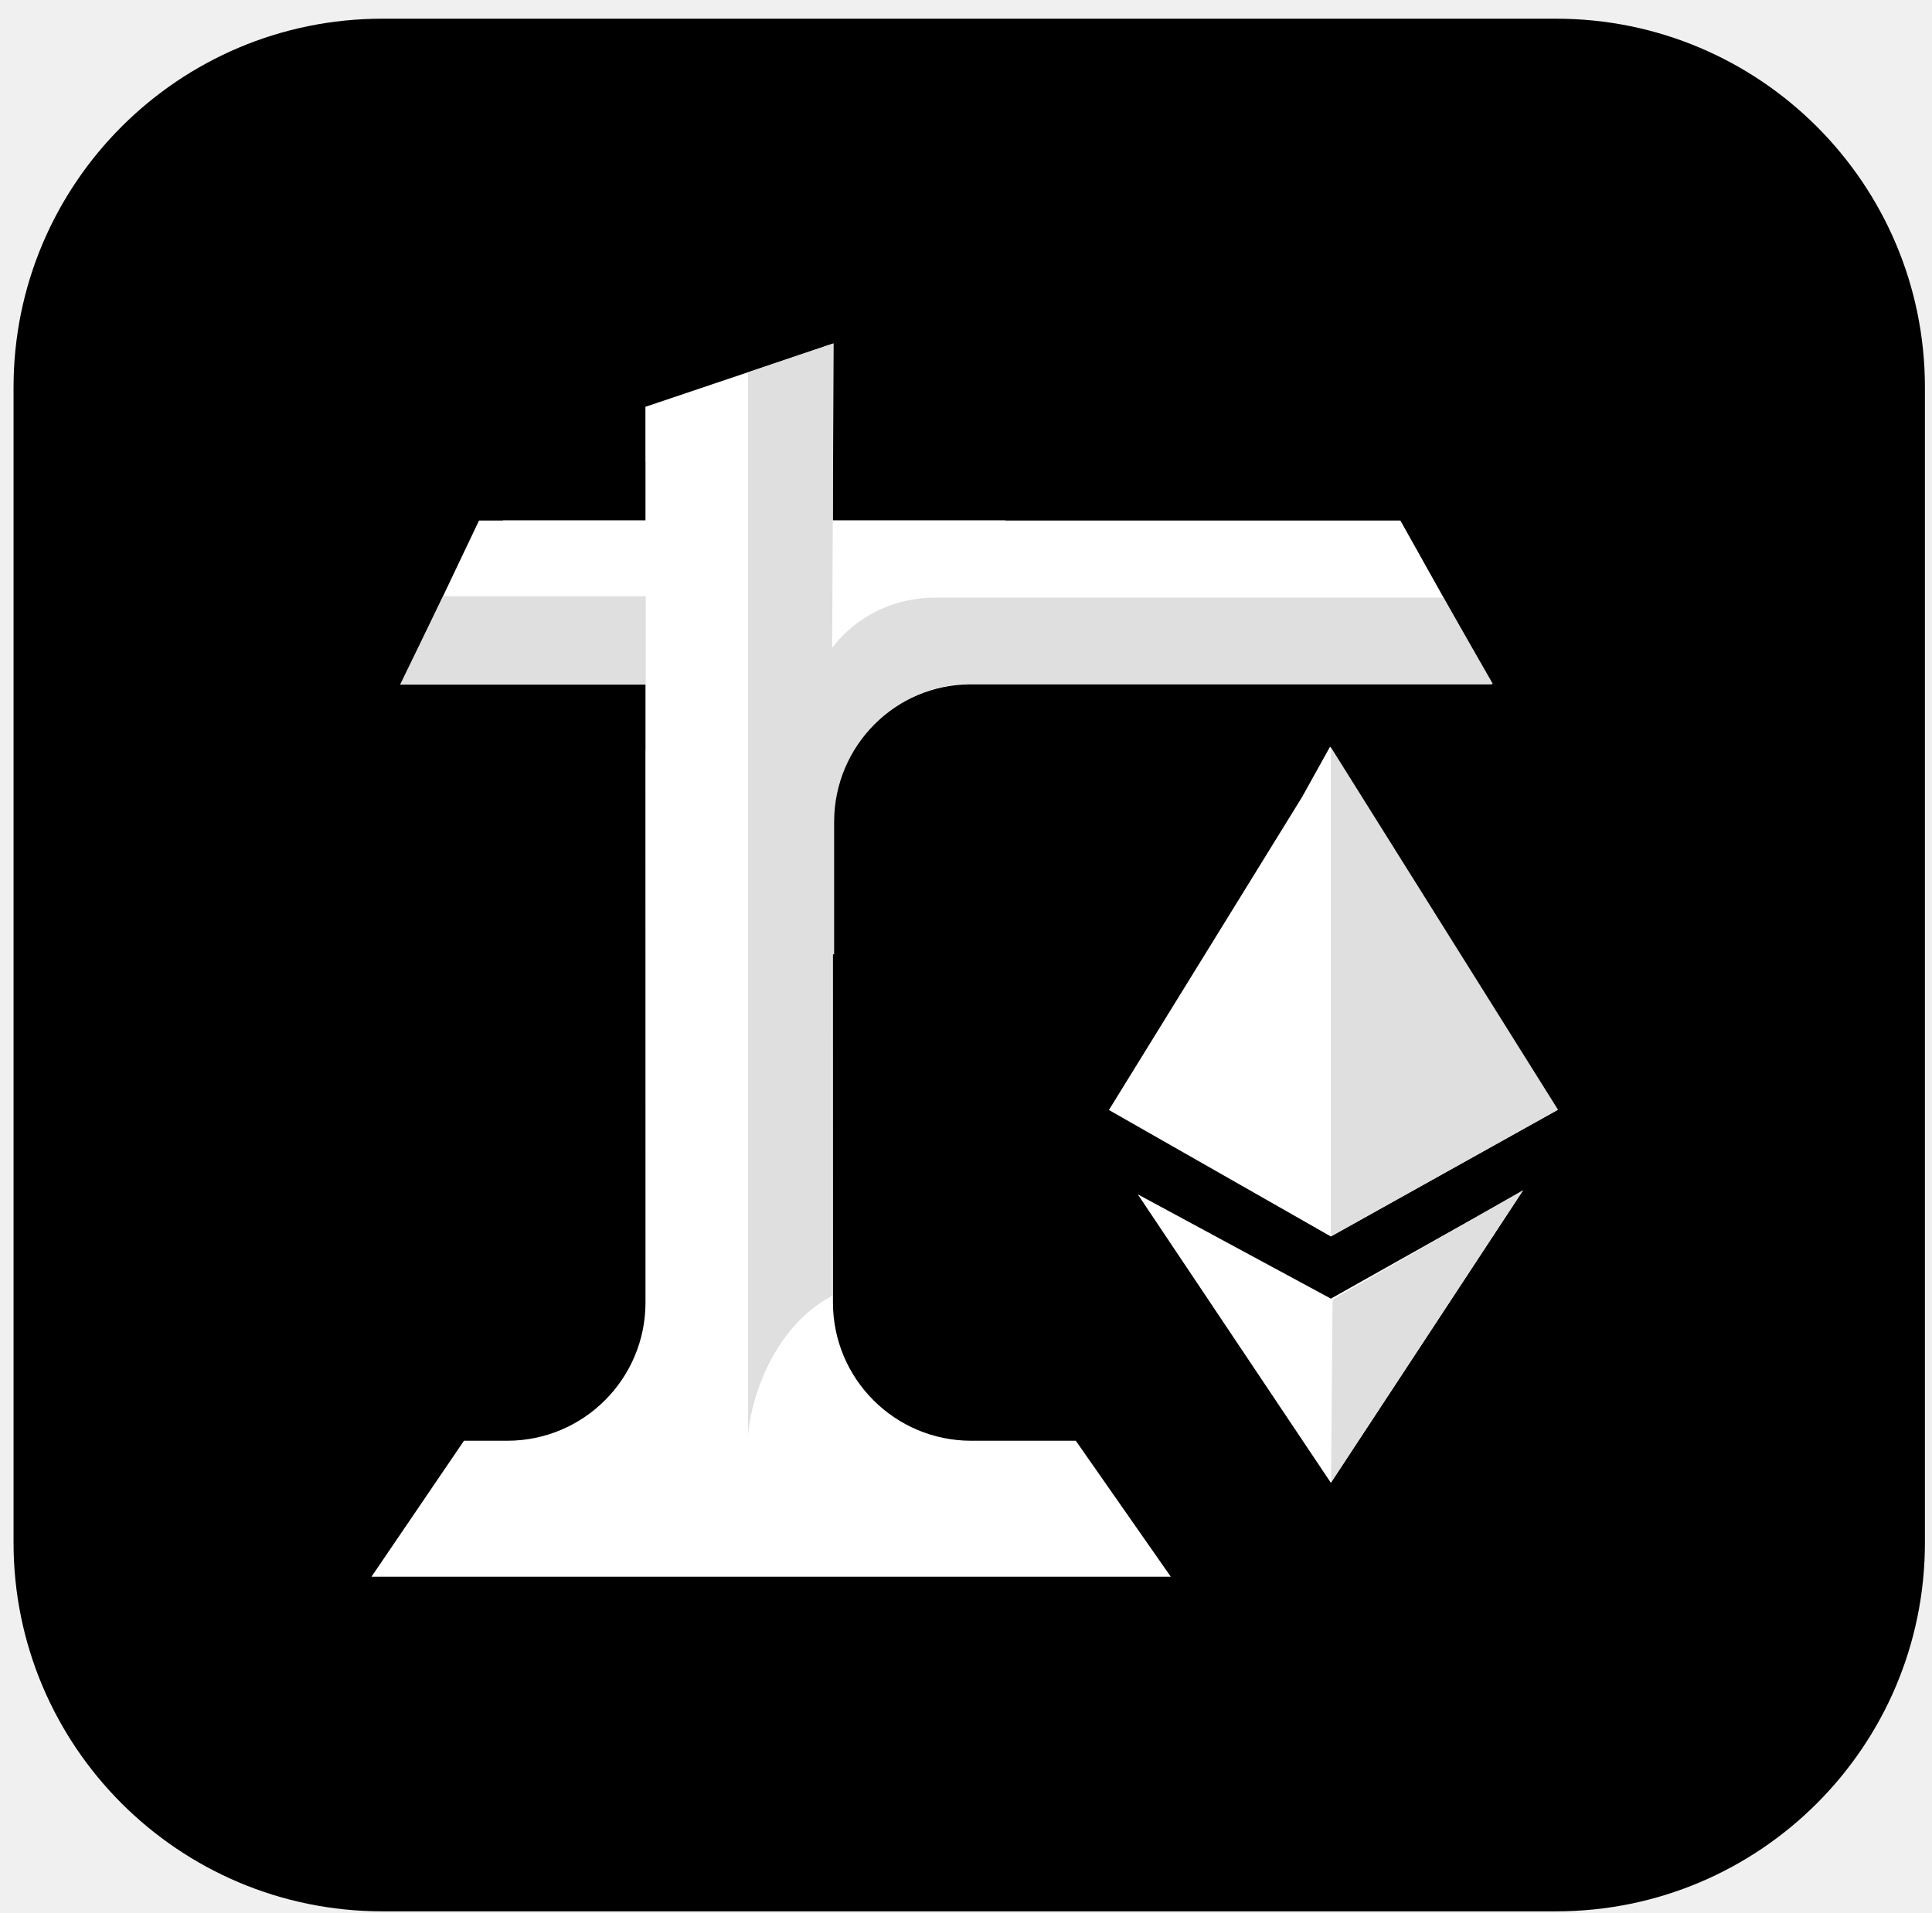
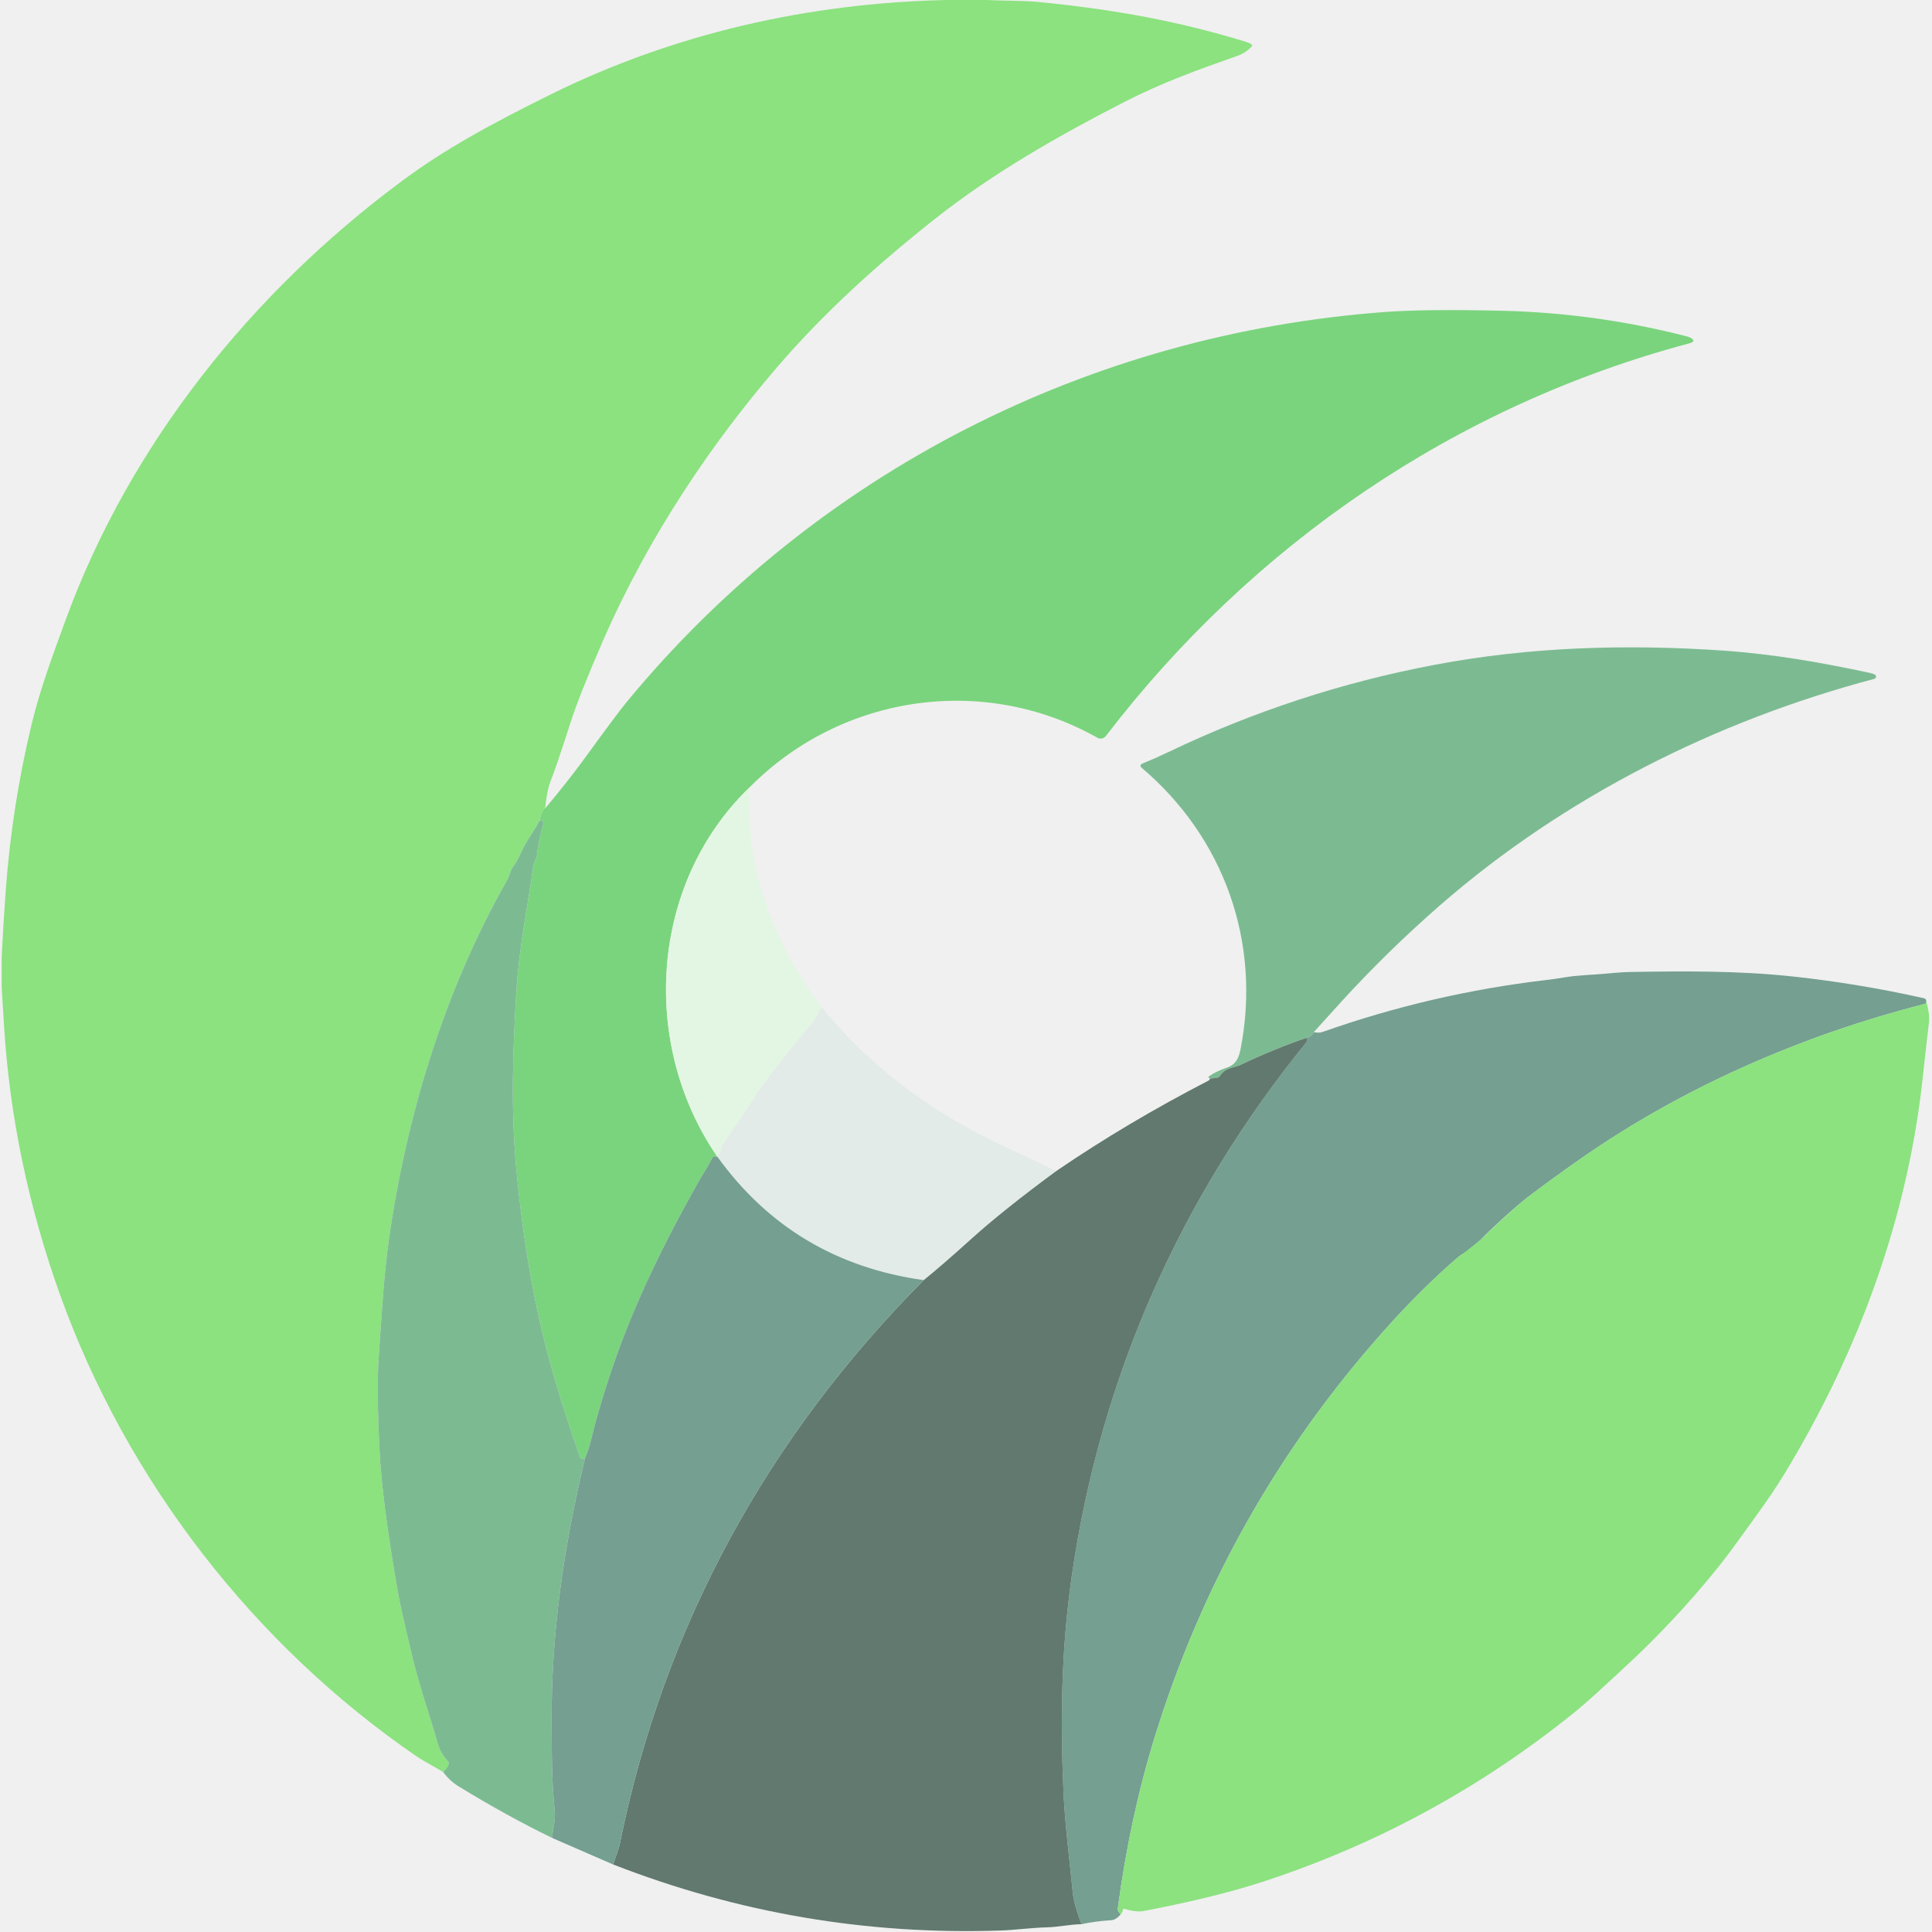
- <svg xmlns="http://www.w3.org/2000/svg" width="103" height="102" viewBox="0 0 103 102" fill="none">
-   <rect x="0.722" y="0.997" width="101.901" height="100.925" rx="19.661" fill="black" />
-   <path d="M69.415 42.505L70.912 39.812L72.544 42.505L83.024 59.191L70.953 65.936L59.119 59.191L69.415 42.505Z" fill="white" />
-   <path d="M70.953 69.25L60.658 63.688L70.953 79.072L81.184 63.498L70.953 69.25Z" fill="white" />
-   <path d="M70.953 65.926V41.853V39.85L83.063 59.178L70.953 65.926Z" fill="#DFDFDF" />
-   <path d="M70.962 79.05L71.041 69.297L81.206 63.463L70.962 79.05Z" fill="#DFDFDF" />
-   <path d="M34.409 21.693V24.613H34.413L34.412 27.747H26.809L26.809 27.757H25.538L21.384 36.491H34.413V39.972H34.409L34.413 69.455C34.413 73.527 31.113 76.828 27.041 76.828H24.735L19.806 84.077H62.417L57.354 76.828H51.779C47.708 76.828 44.407 73.527 44.407 69.455L44.402 43.665C44.507 39.708 47.73 36.527 51.705 36.491H79.548L74.658 27.757H53.602L53.602 27.747L44.399 27.747L44.399 24.613H44.402V18.325L34.409 21.693Z" fill="white" />
-   <path d="M39.882 19.852V76.55C39.973 74.964 41.047 70.855 44.365 69.103V50.867L44.47 50.9V43.831C44.47 39.759 47.771 36.458 51.843 36.458H79.581L76.951 31.866H49.908C46.129 31.866 44.365 34.556 44.365 34.556L44.444 18.307L39.882 19.852Z" fill="#DFDFDF" />
-   <path d="M23.622 31.793L21.329 36.508H34.425V31.793H23.622Z" fill="#DFDFDF" />
+ <svg xmlns="http://www.w3.org/2000/svg" version="1.1" id="Layer_1" x="0px" y="0px" width="200px" height="200px" viewBox="0 0 200 200" enable-background="new 0 0 200 200" xml:space="preserve">
+   <g display="none">
+     <path vector-effect="non-scaling-stroke" display="inline" fill="none" stroke="#C5F1BF" stroke-width="2" d="M98.038,0   C83.62,0.308,69.682,3.499,56.939,9.81c-6.135,3.036-10.901,5.634-15.371,8.957C26.052,30.293,13.465,45.972,6.819,64.11   c-1.302,3.562-2.653,7.175-3.52,10.76c-1.379,5.706-2.282,11.493-2.708,17.361c-0.164,2.268-0.303,4.539-0.418,6.812" />
+     <path vector-effect="non-scaling-stroke" display="inline" fill="none" stroke="#C5F1BF" stroke-width="2" d="M102.024,0   c1.91,0.093,3.882,0.042,5.702,0.225c7.82,0.788,14.129,1.952,21.02,4.031c0.29,0.087,0.543,0.185,0.756,0.293   c0.144,0.071,0.16,0.167,0.053,0.287c-0.4,0.431-0.894,0.749-1.479,0.953c-3.973,1.396-7.769,2.764-11.586,4.715   c-6.818,3.496-13.664,7.382-19.709,12.159c-5.9,4.663-11.44,9.651-16.353,15.368c-6.59,7.675-13.195,17.257-18.024,28.338   c-1.594,3.657-2.706,6.462-3.337,8.415c-1.029,3.187-1.714,5.202-2.055,6.045c-0.27,0.663-0.459,1.611-0.57,2.843" />
+     <path vector-effect="non-scaling-stroke" display="inline" fill="none" stroke="#83DB7E" stroke-width="2" d="M56.442,83.672   c-0.212,0.074-0.407,0.487-0.584,1.24" />
+     <path vector-effect="non-scaling-stroke" display="inline" fill="none" stroke="#84CF89" stroke-width="2" d="M55.858,84.912   c-0.483,1.008-1.229,1.92-1.679,2.836c-0.332,0.677-0.587,1.344-1.05,1.944c-0.314,0.408-0.397,1.005-0.608,1.368   c-6.442,11.295-10.418,24.297-12.249,37.137c-0.546,3.834-0.791,8.2-1.071,12.304c-0.154,2.255-0.123,5.507,0.093,9.759   c0.175,3.441,0.792,8.217,1.852,14.324c0.349,2.027,0.891,4.142,1.361,6.207c0.753,3.326,1.9,6.557,2.853,9.855   c0.157,0.543,0.494,1.105,1.012,1.688c0.078,0.09,0.099,0.192,0.062,0.308c-0.083,0.251-0.269,0.518-0.56,0.798" />
+     <path vector-effect="non-scaling-stroke" display="inline" fill="none" stroke="#C5F1BF" stroke-width="2" d="M45.875,183.44   c-0.891-0.56-1.889-1.04-2.732-1.613C26.345,170.324,13.116,153.289,6.204,134c-3.216-8.98-5.202-18.318-5.789-27.852   c-0.081-1.313-0.161-2.627-0.242-3.941" />
+     <path vector-effect="non-scaling-stroke" display="inline" fill="none" stroke="#BEDDC9" stroke-width="2" d="M45.875,183.44   c0.442,0.605,0.973,1.099,1.593,1.479c3.297,2.024,6.525,3.804,9.682,5.341" />
+     <path vector-effect="non-scaling-stroke" display="inline" fill="none" stroke="#BACFC8" stroke-width="2" d="M57.15,190.26   l6.318,2.749" />
+     <path vector-effect="non-scaling-stroke" display="inline" fill="none" stroke="#B0BCB7" stroke-width="2" d="M63.468,193.009   c12.917,5.034,26.303,7.313,40.159,6.836c1.412-0.048,3.202-0.29,4.818-0.331c1.112-0.031,2.294-0.295,3.514-0.325" />
+     <path vector-effect="non-scaling-stroke" display="inline" fill="none" stroke="#BACFC8" stroke-width="2" d="M111.959,199.188   c0.916-0.2,1.938-0.337,3.066-0.407c0.33-0.023,0.656-0.223,0.981-0.598" />
+     <path vector-effect="non-scaling-stroke" display="inline" fill="none" stroke="#C5F1BF" stroke-width="2" d="M116.007,198.184   c0.132-0.152,0.22-0.342,0.267-0.566c0.002-0.02,0.021-0.032,0.045-0.029c0,0,0.002,0.001,0.003,0.001   c0.889,0.256,1.579,0.335,2.072,0.238c4.249-0.825,8.563-1.786,12.595-3.116c11.61-3.831,22.191-9.579,31.74-17.242   c1.748-1.403,3.514-3.089,5.236-4.671c3.596-3.298,6.916-6.847,9.963-10.646c1.313-1.641,2.67-3.593,3.986-5.402   c1.111-1.534,2.045-2.923,2.801-4.166c7.752-12.746,12.764-26.643,14.314-40.926c0.288-2.645,0.504-4.553,0.646-5.728   c0.1-0.839-0.084-1.499-0.264-2.297" />
+     <path vector-effect="non-scaling-stroke" display="inline" fill="none" stroke="#BACFC8" stroke-width="2" d="M199.412,103.634   c-0.011-0.163-0.102-0.265-0.271-0.304c-4.482-1.006-9.006-1.756-13.572-2.249c-5.548-0.598-11.119-0.556-16.688-0.466   c-0.7,0.012-1.543,0.066-2.528,0.166c-1.489,0.145-2.94,0.148-4.425,0.4c-0.631,0.107-1.265,0.199-1.9,0.272   c-7.896,0.931-15.59,2.718-23.081,5.361c-0.288,0.101-0.603,0.111-0.942,0.03" />
+     <path vector-effect="non-scaling-stroke" display="inline" fill="none" stroke="#BEDDC9" stroke-width="2" d="M136.004,106.846   c0.96-1.068,1.922-2.131,2.887-3.188c3.231-3.535,6.65-6.871,10.256-10.007c12.788-11.123,28.432-19.019,44.885-23.375   c0.127-0.032,0.205-0.162,0.172-0.29c-0.016-0.063-0.057-0.117-0.113-0.149c-0.119-0.069-0.291-0.128-0.515-0.176   c-5.032-1.085-10.104-1.966-15.237-2.314c-9.961-0.681-19.975-0.39-29.81,1.472c-9.603,1.814-18.808,4.831-27.612,9.05   c-0.875,0.419-1.778,0.819-2.709,1.199c-0.115,0.046-0.17,0.177-0.123,0.294c0.014,0.035,0.036,0.065,0.064,0.089   c8.56,7.23,12.456,18.125,10.26,29.227c-0.166,0.842-0.508,1.525-1.299,1.803c-0.842,0.29-1.488,0.6-1.941,0.929   c-0.076,0.056-0.081,0.118-0.014,0.187c0.025,0.025,0.057,0.049,0.096,0.069" />
+     <path vector-effect="non-scaling-stroke" display="inline" fill="none" stroke="#B0BCB7" stroke-width="2" d="M125.25,111.665   c-0.012,0.09-0.064,0.159-0.158,0.207c-5.594,2.888-10.842,6.005-15.744,9.351" />
+     <path vector-effect="non-scaling-stroke" display="inline" fill="none" stroke="#F1F5F4" stroke-width="2" d="M109.348,121.223   c-1.514-0.739-3.004-1.442-4.474-2.11c-7.865-3.585-14.266-8.101-19.817-14.847" />
+     <path vector-effect="non-scaling-stroke" display="inline" fill="none" stroke="#F1FBF1" stroke-width="2" d="M85.057,104.266   c-3.42-4.628-5.855-9.564-6.988-15.233c-0.387-1.937-0.556-4.434-0.507-7.492" />
+     <path vector-effect="non-scaling-stroke" display="inline" fill="none" stroke="#BDEABE" stroke-width="2" d="M77.562,81.541   c9.523-9.668,24.313-11.792,36.045-5.167c0.293,0.167,0.665,0.09,0.87-0.18c15.233-19.869,36.225-34.218,60.395-40.649   c0.555-0.147,0.577-0.354,0.068-0.618c-0.068-0.037-0.262-0.094-0.576-0.173c-6.211-1.575-12.519-2.438-18.923-2.587   c-5.251-0.12-9.251-0.079-12,0.124c-30.712,2.259-58.909,16.587-78.511,40.308c-0.672,0.815-2.051,2.659-4.135,5.53   c-1.366,1.881-2.816,3.729-4.352,5.544" />
+     <path vector-effect="non-scaling-stroke" display="inline" fill="none" stroke="#AFE5B0" stroke-width="2" d="M77.562,81.541   c-10.263,9.92-11.31,26.428-3.399,38.059" />
+     <path vector-effect="non-scaling-stroke" display="inline" fill="none" stroke="#AEE0B3" stroke-width="2" d="M74.162,119.6   c0.014,0.055,0.052,0.109,0.114,0.162" />
+     <path vector-effect="non-scaling-stroke" display="inline" fill="none" stroke="#77BA87" stroke-width="2" d="M74.276,119.762   c-0.115-0.029-0.225-0.039-0.328-0.027c-0.113,0.009-0.193,0.065-0.242,0.169c-0.339,0.739-0.909,1.582-1.206,2.101   c-3.828,6.722-6.727,12.859-8.698,18.414c-0.67,1.886-1.803,5.268-2.591,8.543c-0.17,0.699-0.386,1.369-0.646,2.01" />
+     <path vector-effect="non-scaling-stroke" display="inline" fill="none" stroke="#7BC888" stroke-width="2" d="M60.566,150.971   l-0.293,0.023c-0.108,0.01-0.18-0.036-0.214-0.138c-1.911-5.396-3.338-10.229-4.28-14.501c-1.041-4.723-1.82-9.88-2.338-15.471   c-0.56-6.066-0.353-12.283,0.024-18.363c0.283-4.549,1.257-9.254,1.754-12.884c0.055-0.397,0.321-0.698,0.376-1.167   c0.12-1.006,0.342-2.086,0.667-3.24c0.033-0.123-0.04-0.25-0.163-0.284c-0.01-0.003-0.02-0.005-0.03-0.006l-0.211-0.027" />
+     <path vector-effect="non-scaling-stroke" display="inline" fill="none" stroke="#78AD92" stroke-width="2" d="M136.004,106.846   c-0.152,0.32-0.4,0.516-0.743,0.584" />
+     <path vector-effect="non-scaling-stroke" display="inline" fill="none" stroke="#6F9A80" stroke-width="2" d="M135.261,107.43   c-2.319,0.805-4.597,1.738-6.833,2.802c-0.662,0.317-1.557,0.249-2.145,1.153c-0.064,0.1-0.155,0.157-0.273,0.173l-0.76,0.107" />
+     <path vector-effect="non-scaling-stroke" display="inline" fill="none" stroke="#E3F1E6" stroke-width="2" d="M85.057,104.266   c-0.173,0.288-0.335,0.58-0.487,0.878c-0.164,0.319-0.345,0.599-0.545,0.836c-2.872,3.394-4.881,5.979-6.028,7.755   c-1.041,1.613-2.112,3.212-3.212,4.794c-0.067,0.095-0.102,0.2-0.104,0.317c-0.007,0.381-0.18,0.631-0.519,0.754" />
+     <path vector-effect="non-scaling-stroke" display="inline" fill="none" stroke="#78AD92" stroke-width="2" d="M60.566,150.971   c-2.221,9.219-3.516,18.076-3.464,27.582c0.021,3.665,0.021,5.896,0.325,8.919c0.043,0.439,0.02,0.905-0.073,1.396   c-0.085,0.458-0.153,0.922-0.204,1.393" />
+     <path vector-effect="non-scaling-stroke" display="inline" fill="none" stroke="#80C188" stroke-width="2" d="M199.412,103.634   l-0.051,0.196c-0.019,0.063-0.059,0.099-0.121,0.107c-0.032,0.005-0.064,0.011-0.097,0.018c-12.649,3.24-24.96,8.607-35.658,16.094   c-1.806,1.262-3.585,2.557-5.341,3.886c-1.167,0.884-4.479,3.326-4.855,4.397" />
+     <path vector-effect="non-scaling-stroke" display="inline" fill="none" stroke="#ACCBBA" stroke-width="2" d="M153.289,128.332   l-1.406,1.185" />
+     <path vector-effect="non-scaling-stroke" display="inline" fill="none" stroke="#80C188" stroke-width="2" d="M151.883,129.517   c-0.484,0.288-0.781,0.479-0.892,0.577c-2.558,2.199-5.13,4.75-7.717,7.654c-10.991,12.332-18.919,26.404-23.782,42.217   c-1.692,5.509-2.952,11.379-3.779,17.61c-0.016,0.117,0.012,0.224,0.084,0.317l0.21,0.291" />
+     <path vector-effect="non-scaling-stroke" display="inline" fill="none" stroke="#6B8C80" stroke-width="2" d="M111.959,199.188   c-0.521-1.322-0.826-2.433-0.916-3.333c-0.346-3.503-0.814-7.089-0.96-10.488c-0.325-7.509-0.218-14.752,0.881-22.32   c2.974-20.484,11.243-39.146,24.317-55.202c0.069-0.085,0.063-0.224-0.021-0.415" />
+     <path vector-effect="non-scaling-stroke" display="inline" fill="none" stroke="#B7ECB1" stroke-width="2" d="M151.883,129.517   l-0.056,0.12c-0.018,0.041-0.021,0.086-0.007,0.129c0.037,0.099,0.111,0.154,0.225,0.169c0.117,0.014,0.219-0.022,0.304-0.107   l1.229-1.22c0.074-0.071,0.076-0.189,0.004-0.264c-0.019-0.019-0.041-0.033-0.065-0.043c-0.079-0.033-0.154-0.021-0.228,0.031" />
+     <path vector-effect="non-scaling-stroke" display="inline" fill="none" stroke="#A2B2AB" stroke-width="2" d="M109.348,121.223   c-3.672,2.703-6.607,5.049-8.809,7.037c-2.082,1.879-3.72,3.298-4.916,4.258" />
+     <path vector-effect="non-scaling-stroke" display="inline" fill="none" stroke="#ABC5BD" stroke-width="2" d="M95.624,132.518   c-9.002-1.257-16.118-5.509-21.347-12.756" />
+     <path vector-effect="non-scaling-stroke" display="inline" fill="none" stroke="#6B8C80" stroke-width="2" d="M63.468,193.009   c0.235-0.749,0.556-1.462,0.708-2.211c4.57-22.535,15.261-41.989,31.447-58.28" />
+   </g>
+   <path fill="#8BE27F" d="M98.038,0h3.986c1.91,0.093,3.882,0.042,5.702,0.225c7.82,0.788,14.129,1.952,21.02,4.031  c0.29,0.087,0.543,0.185,0.756,0.293c0.144,0.071,0.16,0.167,0.053,0.287c-0.4,0.431-0.894,0.749-1.479,0.953  c-3.973,1.396-7.769,2.764-11.586,4.715c-6.818,3.496-13.664,7.382-19.709,12.159c-5.9,4.663-11.44,9.651-16.353,15.368  c-6.59,7.675-13.195,17.257-18.024,28.338c-1.594,3.657-2.706,6.462-3.337,8.415c-1.029,3.187-1.714,5.202-2.055,6.045  c-0.27,0.663-0.459,1.611-0.57,2.843c-0.212,0.074-0.407,0.487-0.584,1.24c-0.483,1.008-1.229,1.92-1.679,2.836  c-0.332,0.677-0.587,1.344-1.05,1.944c-0.314,0.408-0.397,1.005-0.608,1.368c-6.442,11.295-10.418,24.297-12.249,37.137  c-0.546,3.834-0.791,8.2-1.071,12.304c-0.154,2.255-0.123,5.507,0.093,9.759c0.175,3.441,0.792,8.217,1.852,14.324  c0.349,2.027,0.891,4.142,1.361,6.207c0.753,3.326,1.9,6.557,2.853,9.855c0.157,0.543,0.494,1.105,1.012,1.688  c0.078,0.09,0.099,0.192,0.062,0.308c-0.083,0.251-0.269,0.518-0.56,0.798c-0.891-0.56-1.889-1.04-2.732-1.613  C26.345,170.324,13.116,153.289,6.204,134c-3.216-8.98-5.202-18.318-5.789-27.852c-0.081-1.313-0.161-2.627-0.242-3.941v-3.164  c0.115-2.272,0.254-4.543,0.418-6.812c0.426-5.868,1.329-11.655,2.708-17.361c0.867-3.585,2.218-7.199,3.52-10.76  c6.646-18.138,19.233-33.817,34.75-45.344c4.47-3.323,9.236-5.92,15.371-8.957C69.682,3.499,83.62,0.308,98.038,0z" />
+   <path fill="#7AD47D" d="M77.562,81.541c-10.263,9.92-11.31,26.428-3.399,38.059c0.014,0.055,0.052,0.109,0.114,0.162  c-0.115-0.029-0.225-0.039-0.328-0.027c-0.113,0.009-0.193,0.065-0.242,0.169c-0.339,0.739-0.909,1.582-1.206,2.101  c-3.828,6.722-6.727,12.859-8.698,18.414c-0.67,1.886-1.803,5.268-2.591,8.543c-0.17,0.699-0.386,1.369-0.646,2.01l-0.293,0.023  c-0.108,0.01-0.18-0.036-0.214-0.138c-1.911-5.396-3.338-10.229-4.28-14.501c-1.041-4.723-1.82-9.88-2.338-15.471  c-0.56-6.066-0.353-12.283,0.024-18.363c0.283-4.549,1.257-9.254,1.754-12.884c0.055-0.397,0.321-0.698,0.376-1.167  c0.12-1.006,0.342-2.086,0.667-3.24c0.033-0.123-0.04-0.25-0.163-0.284c-0.01-0.003-0.02-0.005-0.03-0.006l-0.211-0.027  c0.177-0.753,0.372-1.167,0.584-1.24c1.536-1.814,2.986-3.663,4.352-5.544c2.084-2.872,3.462-4.715,4.135-5.53  c19.603-23.72,47.799-38.048,78.511-40.308c2.749-0.203,6.749-0.244,12-0.124c6.404,0.149,12.712,1.012,18.923,2.587  c0.314,0.079,0.508,0.136,0.576,0.173c0.509,0.265,0.486,0.471-0.068,0.618c-24.17,6.432-45.161,20.781-60.395,40.649  c-0.205,0.27-0.577,0.346-0.87,0.18C101.875,69.748,87.084,71.872,77.562,81.541z" />
+   <path fill="#7CBB92" d="M136.004,106.846c-0.152,0.32-0.4,0.516-0.743,0.584c-2.319,0.805-4.597,1.738-6.833,2.802  c-0.662,0.317-1.557,0.249-2.145,1.153c-0.064,0.1-0.155,0.157-0.273,0.173l-0.76,0.107c-0.039-0.021-0.07-0.044-0.096-0.069  c-0.067-0.068-0.063-0.131,0.014-0.187c0.453-0.329,1.1-0.639,1.941-0.929c0.791-0.277,1.133-0.961,1.299-1.803  c2.196-11.103-1.7-21.997-10.26-29.227c-0.096-0.082-0.109-0.225-0.029-0.32c0.023-0.028,0.054-0.05,0.088-0.063  c0.931-0.38,1.834-0.779,2.709-1.199c8.805-4.219,18.01-7.235,27.612-9.05c9.835-1.862,19.849-2.152,29.81-1.472  c5.134,0.349,10.205,1.229,15.237,2.314c0.224,0.048,0.396,0.107,0.515,0.176c0.115,0.064,0.155,0.21,0.09,0.324  c-0.031,0.057-0.086,0.098-0.148,0.114c-16.453,4.356-32.097,12.252-44.885,23.375c-3.605,3.136-7.024,6.472-10.256,10.007  C137.926,104.715,136.964,105.777,136.004,106.846z" />
+   <path fill="#E3F6E3" d="M77.562,81.541c-0.048,3.058,0.121,5.556,0.507,7.492c1.133,5.668,3.568,10.604,6.988,15.233  c-0.173,0.288-0.335,0.58-0.487,0.878c-0.164,0.319-0.345,0.599-0.545,0.836c-2.872,3.394-4.881,5.979-6.028,7.755  c-1.041,1.613-2.112,3.212-3.212,4.794c-0.067,0.095-0.102,0.2-0.104,0.317c-0.007,0.381-0.18,0.631-0.519,0.754  C66.252,107.969,67.299,91.461,77.562,81.541z" />
+   <path fill="#7CBB92" d="M55.858,84.912l0.211,0.027c0.126,0.017,0.216,0.133,0.199,0.259c-0.001,0.011-0.003,0.021-0.006,0.031  c-0.325,1.154-0.547,2.234-0.667,3.24c-0.055,0.47-0.321,0.771-0.376,1.167c-0.497,3.63-1.471,8.335-1.754,12.884  c-0.377,6.08-0.584,12.297-0.024,18.363c0.518,5.591,1.298,10.748,2.338,15.471c0.942,4.271,2.369,9.105,4.28,14.501  c0.035,0.102,0.106,0.147,0.214,0.138l0.293-0.023c-2.221,9.219-3.516,18.076-3.464,27.582c0.021,3.665,0.021,5.896,0.325,8.919  c0.043,0.439,0.02,0.905-0.073,1.396c-0.085,0.458-0.153,0.922-0.204,1.393c-3.157-1.537-6.385-3.316-9.682-5.341  c-0.62-0.38-1.15-0.873-1.593-1.479c0.291-0.28,0.477-0.547,0.56-0.798c0.037-0.115,0.016-0.218-0.062-0.308  c-0.518-0.583-0.855-1.146-1.012-1.688c-0.953-3.299-2.1-6.529-2.853-9.855c-0.47-2.065-1.012-4.18-1.361-6.207  c-1.06-6.107-1.677-10.883-1.852-14.324c-0.216-4.252-0.248-7.504-0.093-9.759c0.28-4.104,0.525-8.47,1.071-12.304  c1.831-12.84,5.807-25.842,12.249-37.137c0.211-0.363,0.294-0.96,0.608-1.368c0.463-0.601,0.719-1.268,1.05-1.944  C54.629,86.833,55.375,85.92,55.858,84.912z" />
+   <path fill="#749F91" d="M199.412,103.634l-0.051,0.196c-0.019,0.063-0.059,0.099-0.121,0.107c-0.032,0.005-0.064,0.011-0.097,0.018  c-12.649,3.24-24.96,8.607-35.658,16.094c-1.806,1.262-3.585,2.557-5.341,3.886c-1.167,0.884-4.108,3.57-4.855,4.397l-1.406,1.185  c-0.484,0.288-0.781,0.479-0.892,0.577c-2.558,2.199-5.13,4.75-7.717,7.654c-10.991,12.332-18.919,26.404-23.782,42.217  c-1.692,5.509-2.952,11.379-3.779,17.61c-0.016,0.117,0.012,0.224,0.084,0.317l0.21,0.291c-0.325,0.375-0.651,0.574-0.981,0.598  c-1.128,0.07-2.15,0.207-3.066,0.407c-0.521-1.322-0.826-2.433-0.916-3.333c-0.346-3.503-0.814-7.089-0.96-10.488  c-0.325-7.509-0.218-14.752,0.881-22.32c2.974-20.484,11.243-39.146,24.317-55.202c0.069-0.085,0.063-0.224-0.021-0.415  c0.343-0.068,0.591-0.264,0.743-0.584c0.34,0.081,0.654,0.07,0.942-0.03c7.491-2.644,15.185-4.431,23.081-5.361  c0.636-0.073,1.27-0.165,1.9-0.272c1.484-0.252,2.936-0.256,4.425-0.4c0.985-0.1,1.828-0.154,2.528-0.166  c5.568-0.09,11.14-0.132,16.688,0.466c4.566,0.493,9.09,1.243,13.572,2.249C199.311,103.369,199.401,103.471,199.412,103.634z" />
+   <path fill="#8BE27F" d="M153.289,128.332c0.961-0.941,3.688-3.514,4.855-4.397c1.756-1.329,3.535-2.624,5.341-3.886  c10.698-7.486,23.009-12.854,35.658-16.094c0.032-0.007,0.064-0.013,0.097-0.018c0.063-0.009,0.103-0.045,0.121-0.107l0.051-0.196  c0.18,0.798,0.363,1.458,0.264,2.297c-0.143,1.175-0.358,3.083-0.646,5.728c-1.551,14.283-6.563,28.18-14.314,40.926  c-0.756,1.243-1.689,2.632-2.801,4.166c-1.316,1.81-2.674,3.762-3.986,5.402c-3.047,3.799-6.367,7.348-9.963,10.646  c-1.723,1.582-3.488,3.268-5.236,4.671c-9.549,7.663-20.13,13.411-31.74,17.242c-4.031,1.33-8.346,2.291-12.595,3.116  c-0.493,0.097-1.184,0.018-2.072-0.238c-0.022-0.005-0.044,0.007-0.048,0.024c0,0.002,0,0.002,0,0.004  c-0.047,0.225-0.135,0.414-0.267,0.566l-0.21-0.291c-0.072-0.094-0.1-0.2-0.084-0.317c0.827-6.231,2.087-12.102,3.779-17.61  c4.863-15.813,12.791-29.885,23.782-42.217c2.587-2.904,5.159-5.455,7.717-7.654c0.11-0.098,0.407-0.289,0.892-0.577l-0.466,0.284" />
+   <path fill="#E2EBE8" d="M85.057,104.266c5.551,6.746,11.952,11.262,19.817,14.847c1.47,0.668,2.96,1.371,4.474,2.11  c-3.672,2.703-6.607,5.049-8.809,7.037c-2.082,1.879-3.72,3.298-4.916,4.258c-9.002-1.257-16.118-5.509-21.347-12.756  c-0.062-0.053-0.1-0.107-0.114-0.162c0.339-0.123,0.511-0.373,0.519-0.754c0.002-0.117,0.037-0.223,0.104-0.317  c1.101-1.582,2.171-3.181,3.212-4.794c1.147-1.775,3.156-4.361,6.028-7.755c0.2-0.237,0.382-0.517,0.545-0.836  C84.722,104.846,84.884,104.554,85.057,104.266z" />
+   <path fill="#61796E" d="M135.261,107.43c0.083,0.191,0.09,0.33,0.021,0.415c-13.074,16.056-21.344,34.718-24.317,55.202  c-1.099,7.568-1.206,14.812-0.881,22.32c0.146,3.399,0.614,6.985,0.96,10.488c0.09,0.9,0.395,2.011,0.916,3.333  c-1.22,0.03-2.401,0.294-3.514,0.325c-1.616,0.041-3.406,0.283-4.818,0.331c-13.856,0.477-27.242-1.802-40.159-6.836  c0.235-0.749,0.556-1.462,0.708-2.211c4.57-22.535,15.261-41.989,31.447-58.28c1.195-0.96,2.833-2.379,4.916-4.258  c2.201-1.988,5.137-4.334,8.809-7.037c4.902-3.346,10.15-6.463,15.744-9.351c0.094-0.048,0.146-0.117,0.158-0.207l0.76-0.107  c0.118-0.016,0.209-0.073,0.273-0.173c0.588-0.904,1.482-0.836,2.145-1.153C130.664,109.168,132.941,108.234,135.261,107.43z" />
+   <path fill="#749F91" d="M74.276,119.762c5.229,7.247,12.345,11.499,21.347,12.756c-16.187,16.291-26.877,35.745-31.447,58.28  c-0.152,0.749-0.473,1.462-0.708,2.211l-6.318-2.749c0.051-0.471,0.119-0.935,0.204-1.393c0.092-0.49,0.116-0.956,0.073-1.396  c-0.304-3.022-0.304-5.254-0.325-8.919c-0.052-9.506,1.243-18.363,3.464-27.582c0.26-0.641,0.476-1.311,0.646-2.01  c0.788-3.275,1.92-6.657,2.591-8.543c1.971-5.555,4.87-11.692,8.698-18.414c0.297-0.519,0.867-1.361,1.206-2.101  c0.048-0.104,0.129-0.16,0.242-0.169C74.052,119.723,74.161,119.732,74.276,119.762z" />
</svg>
